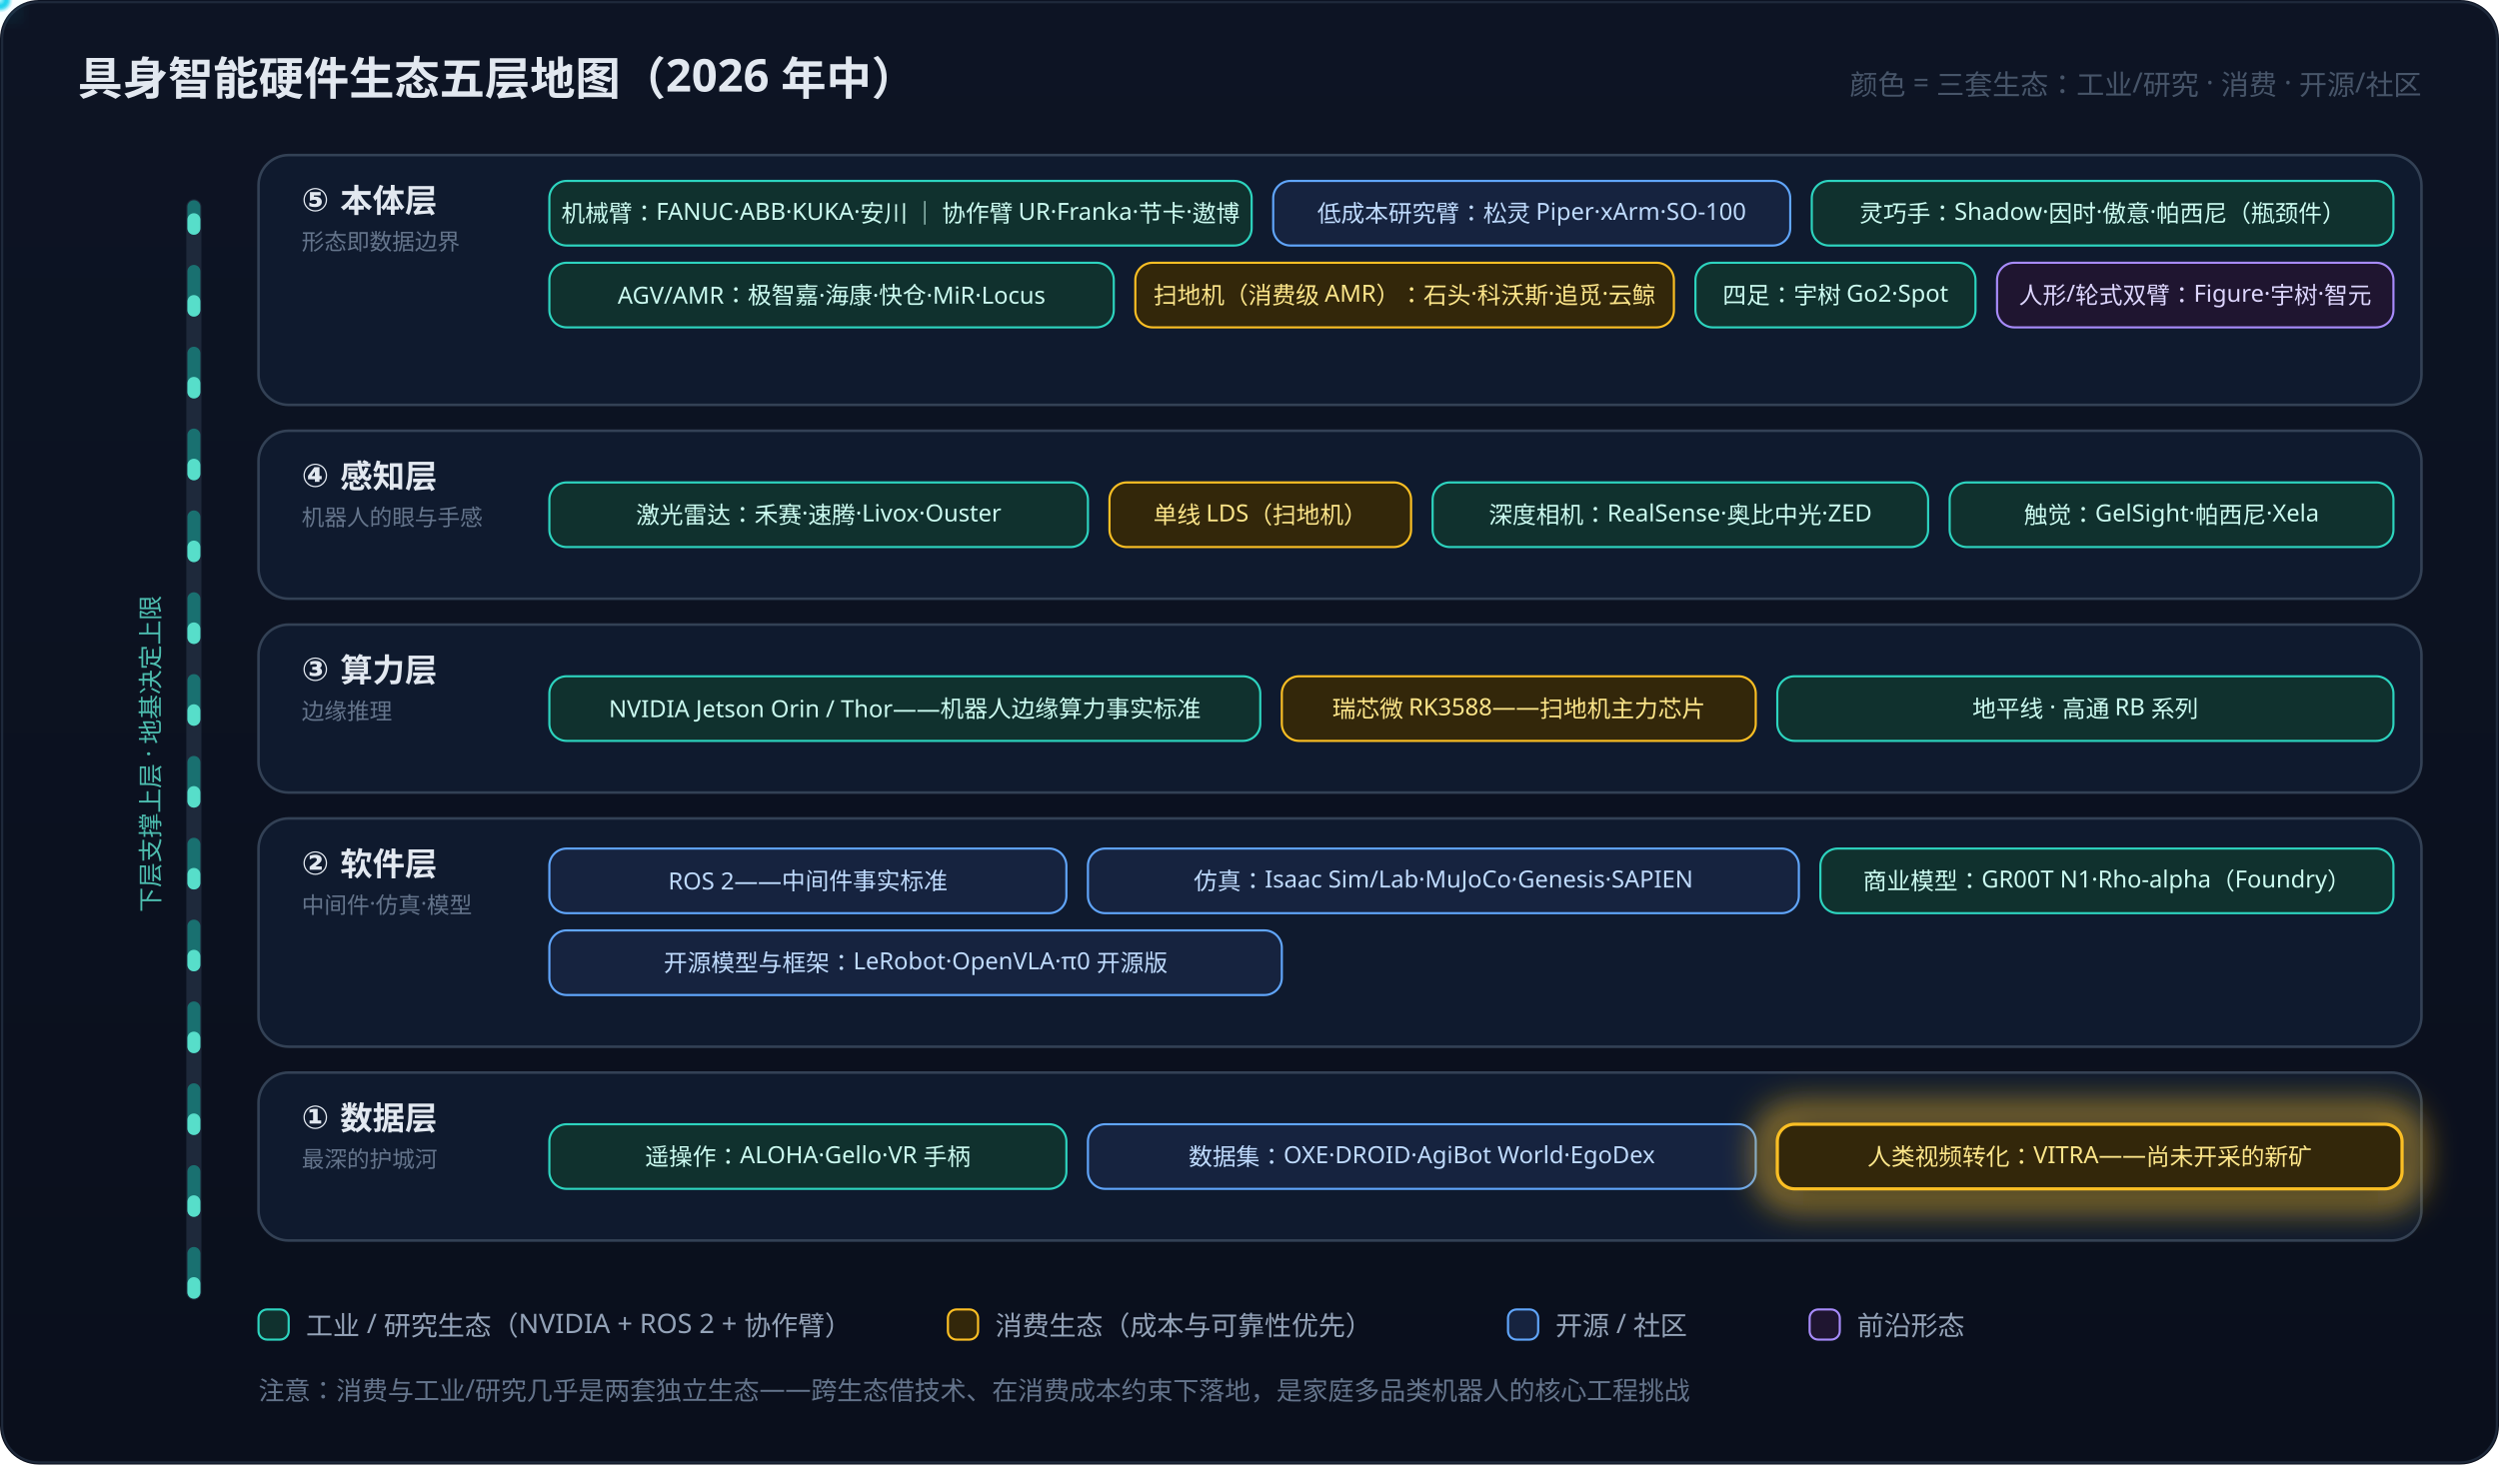
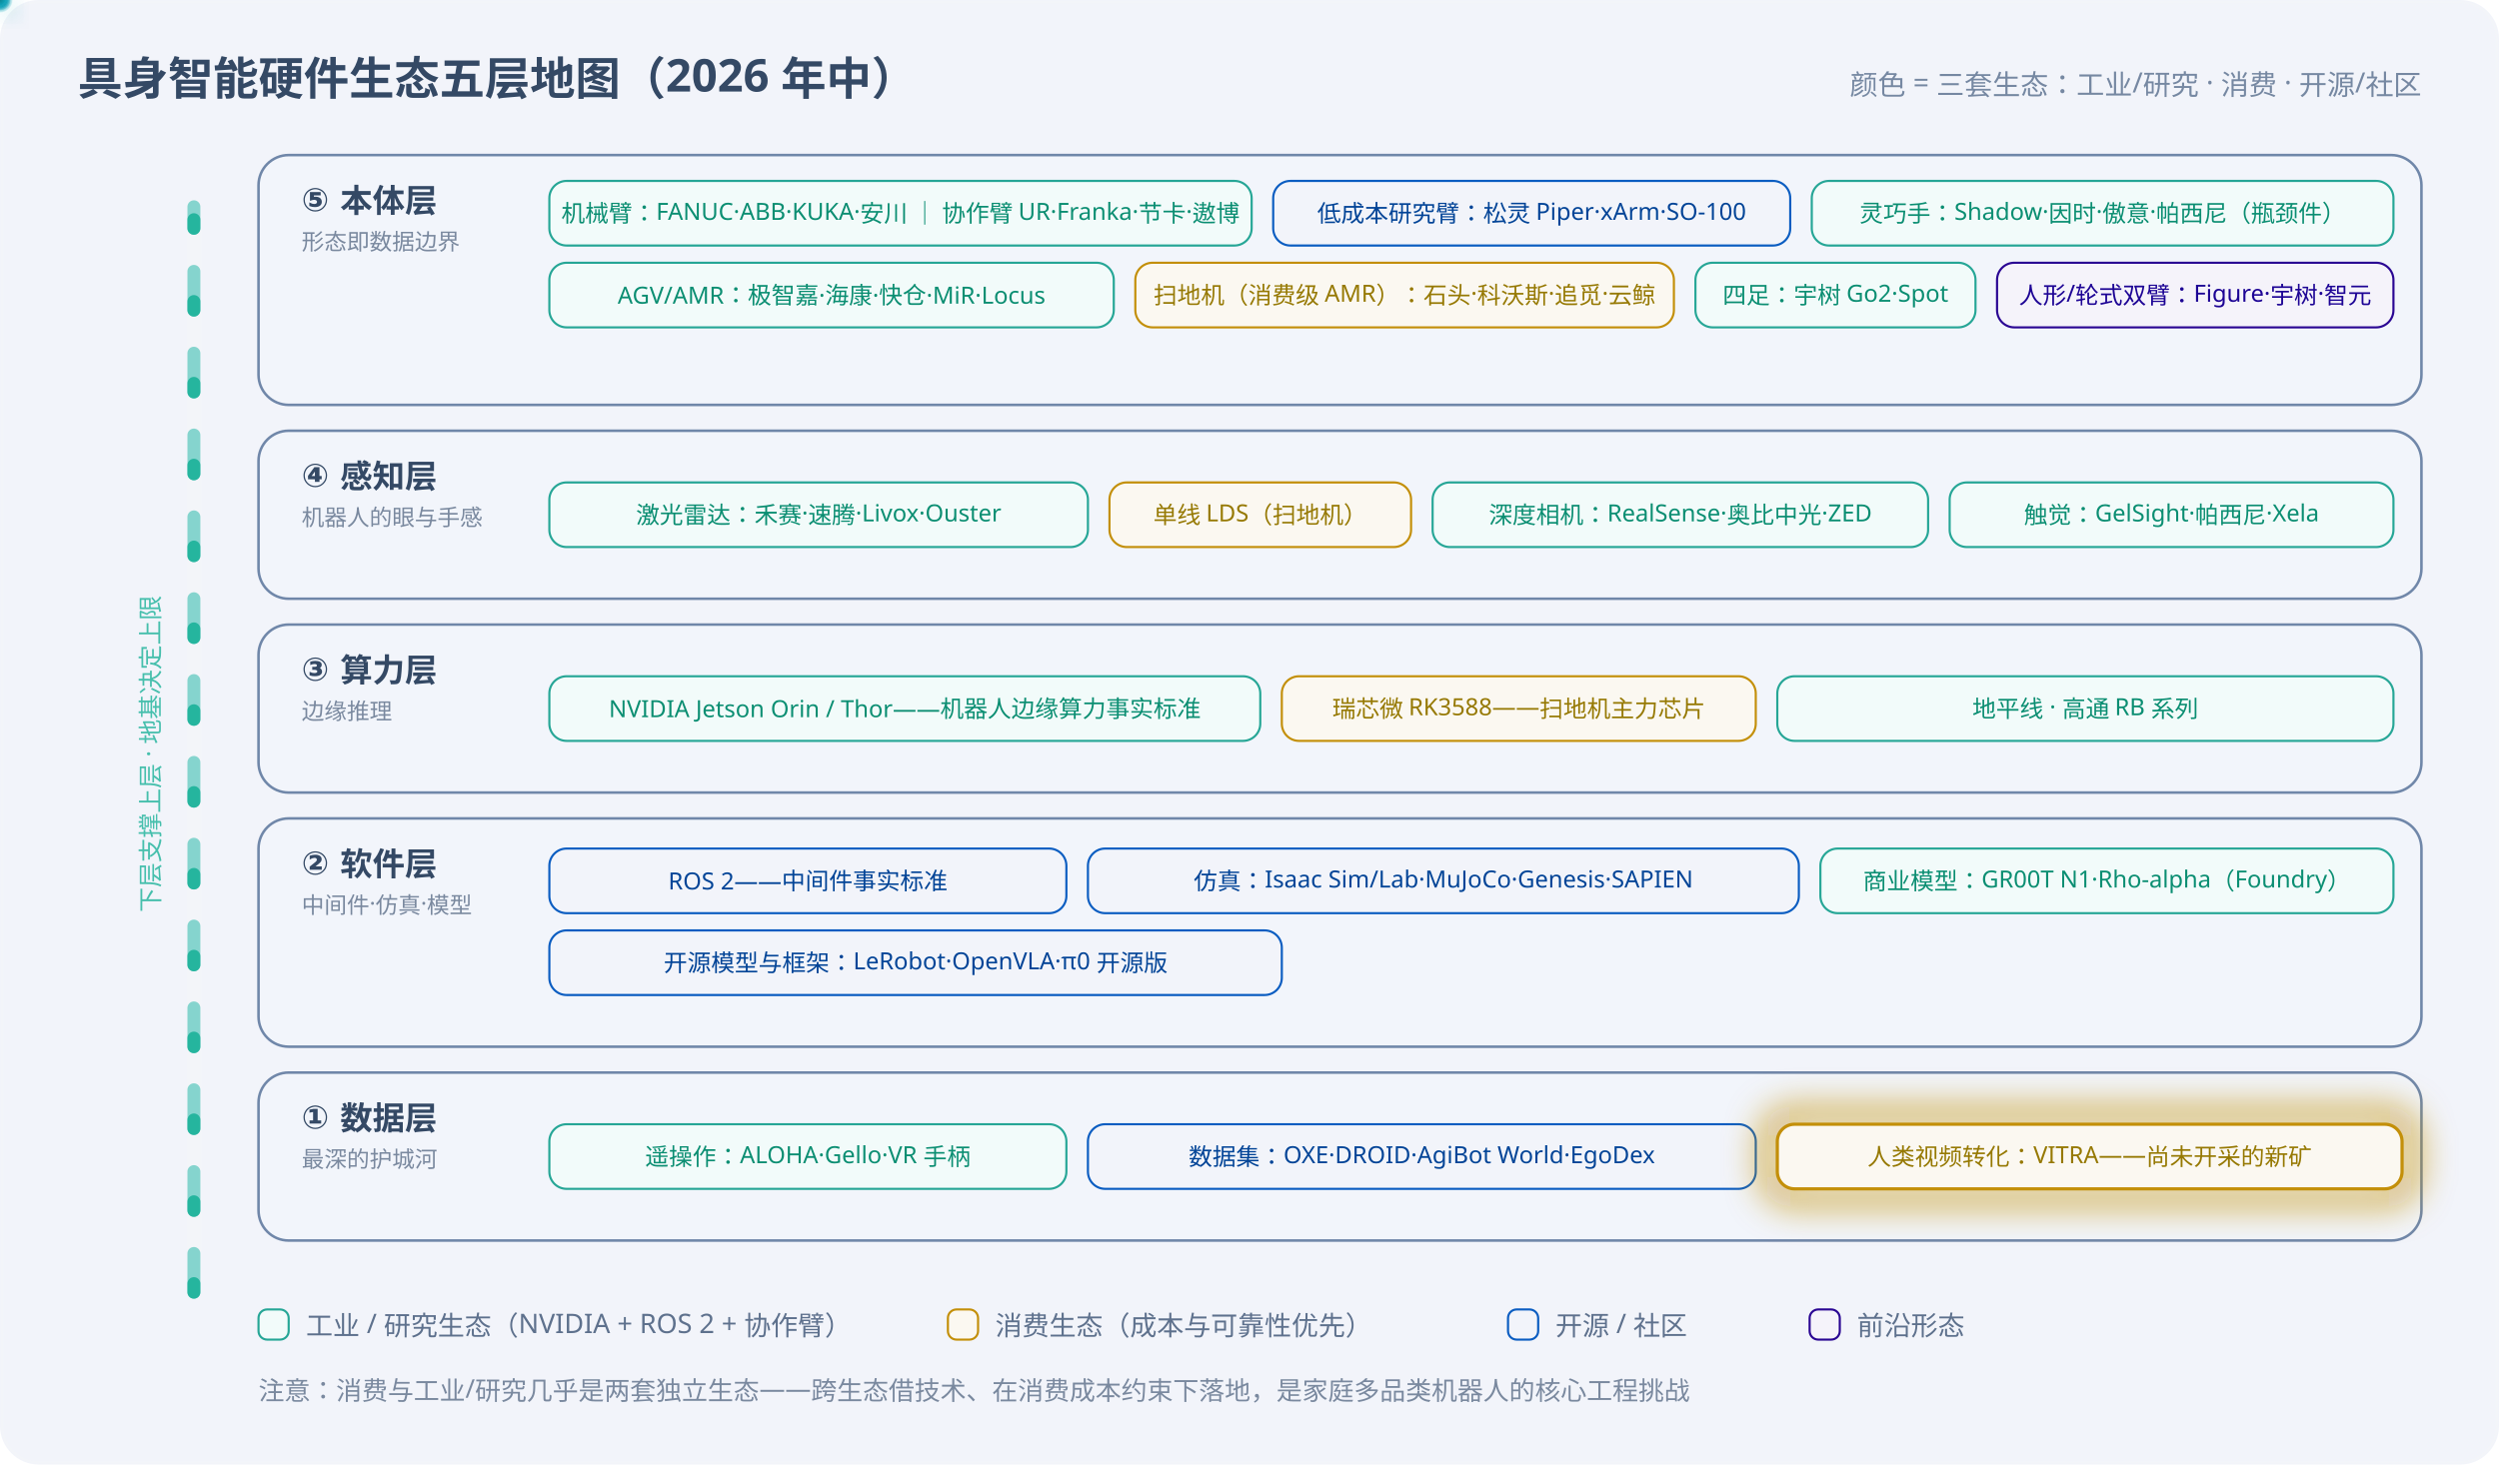
<svg xmlns="http://www.w3.org/2000/svg" width="1160" height="680" viewBox="0 0 1160 680" font-family="PingFang SC, Hiragino Sans GB, Microsoft YaHei, sans-serif">
  <defs>
    <linearGradient id="bg6" x1="0" y1="0" x2="0" y2="1">
-       <stop offset="0" stop-color="#0d1424" />
-       <stop offset="1" stop-color="#0a0f1c" />
+       <stop offset="0" stop-color="#f2f4fa" />
+       <stop offset="1" stop-color="#f2f4fa" />
    </linearGradient>
    <filter id="softGlow6" x="-60%" y="-60%" width="220%" height="220%">
      <feGaussianBlur stdDeviation="6" result="b" />
      <feMerge>
        <feMergeNode in="b" />
        <feMergeNode in="SourceGraphic" />
      </feMerge>
    </filter>
    <filter id="haloBlur6" x="-60%" y="-60%" width="220%" height="220%">
      <feGaussianBlur stdDeviation="8" />
    </filter>
    <radialGradient id="pTeal6" cx="0.5" cy="0.5" r="0.5">
-       <stop offset="0" stop-color="#a5f3fc" />
-       <stop offset="0.5" stop-color="#22d3ee" />
-       <stop offset="1" stop-color="#22d3ee" stop-opacity="0" />
+       <stop offset="0" stop-color="#058594" />
+       <stop offset="0.5" stop-color="#13a3b9" />
+       <stop offset="1" stop-color="#13a3b9" stop-opacity="0" />
    </radialGradient>
  </defs>
  <style>
    @keyframes flowDashF { to { stroke-dashoffset: -76; } }
    @keyframes pulseF { 0%,100% { opacity: 0.12; } 50% { opacity: 0.55; } }
    @keyframes shimmerF { 0%,100% { opacity: 0.8; } 50% { opacity: 1; } }
    .flowF  { stroke-dasharray: 18 20; animation: flowDashF 1.6s linear infinite; }
    .flowF2 { stroke-dasharray: 4 34;  animation: flowDashF 1.6s linear infinite; }
    .haloF  { animation: pulseF 2s ease-in-out infinite; }
    .bandF  { animation: shimmerF 4s ease-in-out infinite; }
  </style>
  <rect width="1160" height="680" rx="18" fill="url(#bg6)" />
-   <rect x="1" y="1" width="1158" height="678" rx="17" fill="none" stroke="#1e293b" stroke-width="1" />
-   <text x="36" y="44" font-size="21" font-weight="700" fill="#e2e8f0">具身智能硬件生态五层地图（2026 年中）</text>
-   <text x="1124" y="44" font-size="13" fill="#475569" text-anchor="end">颜色 = 三套生态：工业/研究 · 消费 · 开源/社区</text>
-   <path d="M 90 600 V 96" fill="none" stroke="#1e293b" stroke-width="7" stroke-linecap="round" />
-   <path class="flowF" d="M 90 600 V 96" fill="none" stroke="#14b8a6" stroke-width="6" stroke-linecap="round" opacity="0.5" />
-   <path class="flowF2" d="M 90 600 V 96" fill="none" stroke="#5eead4" stroke-width="6" stroke-linecap="round" opacity="0.9" />
+   <rect x="1" y="1" width="1158" height="678" rx="17" fill="none" stroke="#f3f5f9" stroke-width="1" />
+   <text x="36" y="44" font-size="21" font-weight="700" fill="#344965">具身智能硬件生态五层地图（2026 年中）</text>
+   <text x="1124" y="44" font-size="13" fill="#7688a2" text-anchor="end">颜色 = 三套生态：工业/研究 · 消费 · 开源/社区</text>
+   <path d="M 90 600 V 96" fill="none" stroke="#f3f5f9" stroke-width="7" stroke-linecap="round" />
+   <path class="flowF" d="M 90 600 V 96" fill="none" stroke="#18b4a3" stroke-width="6" stroke-linecap="round" opacity="0.5" />
+   <path class="flowF2" d="M 90 600 V 96" fill="none" stroke="#1bb199" stroke-width="6" stroke-linecap="round" opacity="0.9" />
  <circle r="6" fill="url(#pTeal6)" filter="url(#softGlow6)">
    <animateMotion dur="6s" repeatCount="indefinite" path="M 90 600 V 96" />
  </circle>
  <circle r="5" fill="url(#pTeal6)" filter="url(#softGlow6)">
    <animateMotion dur="6s" begin="3s" repeatCount="indefinite" path="M 90 600 V 96" />
  </circle>
-   <text x="74" y="350" font-size="11.5" fill="#5eead4" opacity="0.8" text-anchor="middle" transform="rotate(-90 74 350)">下层支撑上层 · 地基决定上限</text>
+   <text x="74" y="350" font-size="11.5" fill="#1bb199" opacity="0.8" text-anchor="middle" transform="rotate(-90 74 350)">下层支撑上层 · 地基决定上限</text>
  <g class="bandF">
-     <rect x="120" y="72" width="1004" height="116" rx="14" fill="#0f1a2e" stroke="#334155" stroke-width="1.2" />
-     <text x="140" y="98" font-size="15" font-weight="700" fill="#e2e8f0">⑤ 本体层</text>
-     <text x="140" y="116" font-size="10.5" fill="#64748b">形态即数据边界</text>
+     <rect x="120" y="72" width="1004" height="116" rx="14" fill="#f2f5fb" stroke="#7087a9" stroke-width="1.2" />
+     <text x="140" y="98" font-size="15" font-weight="700" fill="#344965">⑤ 本体层</text>
+     <text x="140" y="116" font-size="10.5" fill="#7a899f">形态即数据边界</text>
  </g>
  <g font-size="11">
-     <rect x="255" y="84" width="326" height="30" rx="8" fill="#10312e" stroke="#2dd4bf" />
-     <text x="418" y="103" fill="#ccfbf1" text-anchor="middle">机械臂：FANUC·ABB·KUKA·安川 ｜ 协作臂 UR·Franka·节卡·遨博</text>
-     <rect x="591" y="84" width="240" height="30" rx="8" fill="#16233f" stroke="#60a5fa" />
-     <text x="711" y="103" fill="#bfdbfe" text-anchor="middle">低成本研究臂：松灵 Piper·xArm·SO-100</text>
-     <rect x="841" y="84" width="270" height="30" rx="8" fill="#10312e" stroke="#2dd4bf" />
-     <text x="976" y="103" fill="#ccfbf1" text-anchor="middle">灵巧手：Shadow·因时·傲意·帕西尼（瓶颈件）</text>
+     <rect x="255" y="84" width="326" height="30" rx="8" fill="#f2fbfa" stroke="#26a696" />
+     <text x="418" y="103" fill="#0b8e72" text-anchor="middle">机械臂：FANUC·ABB·KUKA·安川 ｜ 协作臂 UR·Franka·节卡·遨博</text>
+     <rect x="591" y="84" width="240" height="30" rx="8" fill="#f2f4fa" stroke="#0b5dc1" />
+     <text x="711" y="103" fill="#024497" text-anchor="middle">低成本研究臂：松灵 Piper·xArm·SO-100</text>
+     <rect x="841" y="84" width="270" height="30" rx="8" fill="#f2fbfa" stroke="#26a696" />
+     <text x="976" y="103" fill="#0b8e72" text-anchor="middle">灵巧手：Shadow·因时·傲意·帕西尼（瓶颈件）</text>
  </g>
  <g font-size="11">
-     <rect x="255" y="122" width="262" height="30" rx="8" fill="#10312e" stroke="#2dd4bf" />
-     <text x="386" y="141" fill="#ccfbf1" text-anchor="middle">AGV/AMR：极智嘉·海康·快仓·MiR·Locus</text>
-     <rect x="527" y="122" width="250" height="30" rx="8" fill="#33270a" stroke="#fbbf24" />
-     <text x="652" y="141" fill="#fde68a" text-anchor="middle">扫地机（消费级 AMR）：石头·科沃斯·追觅·云鲸</text>
-     <rect x="787" y="122" width="130" height="30" rx="8" fill="#10312e" stroke="#2dd4bf" />
-     <text x="852" y="141" fill="#ccfbf1" text-anchor="middle">四足：宇树 Go2·Spot</text>
-     <rect x="927" y="122" width="184" height="30" rx="8" fill="#1f1530" stroke="#a78bfa" />
-     <text x="1019" y="141" fill="#ddd6fe" text-anchor="middle">人形/轮式双臂：Figure·宇树·智元</text>
+     <rect x="255" y="122" width="262" height="30" rx="8" fill="#f2fbfa" stroke="#26a696" />
+     <text x="386" y="141" fill="#0b8e72" text-anchor="middle">AGV/AMR：极智嘉·海康·快仓·MiR·Locus</text>
+     <rect x="527" y="122" width="250" height="30" rx="8" fill="#fbf8f1" stroke="#c38f09" />
+     <text x="652" y="141" fill="#967903" text-anchor="middle">扫地机（消费级 AMR）：石头·科沃斯·追觅·云鲸</text>
+     <rect x="787" y="122" width="130" height="30" rx="8" fill="#f2fbfa" stroke="#26a696" />
+     <text x="852" y="141" fill="#0b8e72" text-anchor="middle">四足：宇树 Go2·Spot</text>
+     <rect x="927" y="122" width="184" height="30" rx="8" fill="#f5f3fa" stroke="#2a0693" />
+     <text x="1019" y="141" fill="#1d0495" text-anchor="middle">人形/轮式双臂：Figure·宇树·智元</text>
  </g>
  <g class="bandF">
-     <rect x="120" y="200" width="1004" height="78" rx="14" fill="#0f1a2e" stroke="#334155" stroke-width="1.2" />
-     <text x="140" y="226" font-size="15" font-weight="700" fill="#e2e8f0">④ 感知层</text>
-     <text x="140" y="244" font-size="10.5" fill="#64748b">机器人的眼与手感</text>
+     <rect x="120" y="200" width="1004" height="78" rx="14" fill="#f2f5fb" stroke="#7087a9" stroke-width="1.2" />
+     <text x="140" y="226" font-size="15" font-weight="700" fill="#344965">④ 感知层</text>
+     <text x="140" y="244" font-size="10.5" fill="#7a899f">机器人的眼与手感</text>
  </g>
  <g font-size="11">
-     <rect x="255" y="224" width="250" height="30" rx="8" fill="#10312e" stroke="#2dd4bf" />
-     <text x="380" y="243" fill="#ccfbf1" text-anchor="middle">激光雷达：禾赛·速腾·Livox·Ouster</text>
-     <rect x="515" y="224" width="140" height="30" rx="8" fill="#33270a" stroke="#fbbf24" />
-     <text x="585" y="243" fill="#fde68a" text-anchor="middle">单线 LDS（扫地机）</text>
-     <rect x="665" y="224" width="230" height="30" rx="8" fill="#10312e" stroke="#2dd4bf" />
-     <text x="780" y="243" fill="#ccfbf1" text-anchor="middle">深度相机：RealSense·奥比中光·ZED</text>
-     <rect x="905" y="224" width="206" height="30" rx="8" fill="#10312e" stroke="#2dd4bf" />
-     <text x="1008" y="243" fill="#ccfbf1" text-anchor="middle">触觉：GelSight·帕西尼·Xela</text>
+     <rect x="255" y="224" width="250" height="30" rx="8" fill="#f2fbfa" stroke="#26a696" />
+     <text x="380" y="243" fill="#0b8e72" text-anchor="middle">激光雷达：禾赛·速腾·Livox·Ouster</text>
+     <rect x="515" y="224" width="140" height="30" rx="8" fill="#fbf8f1" stroke="#c38f09" />
+     <text x="585" y="243" fill="#967903" text-anchor="middle">单线 LDS（扫地机）</text>
+     <rect x="665" y="224" width="230" height="30" rx="8" fill="#f2fbfa" stroke="#26a696" />
+     <text x="780" y="243" fill="#0b8e72" text-anchor="middle">深度相机：RealSense·奥比中光·ZED</text>
+     <rect x="905" y="224" width="206" height="30" rx="8" fill="#f2fbfa" stroke="#26a696" />
+     <text x="1008" y="243" fill="#0b8e72" text-anchor="middle">触觉：GelSight·帕西尼·Xela</text>
  </g>
  <g class="bandF">
-     <rect x="120" y="290" width="1004" height="78" rx="14" fill="#0f1a2e" stroke="#334155" stroke-width="1.2" />
-     <text x="140" y="316" font-size="15" font-weight="700" fill="#e2e8f0">③ 算力层</text>
-     <text x="140" y="334" font-size="10.5" fill="#64748b">边缘推理</text>
+     <rect x="120" y="290" width="1004" height="78" rx="14" fill="#f2f5fb" stroke="#7087a9" stroke-width="1.2" />
+     <text x="140" y="316" font-size="15" font-weight="700" fill="#344965">③ 算力层</text>
+     <text x="140" y="334" font-size="10.5" fill="#7a899f">边缘推理</text>
  </g>
  <g font-size="11">
-     <rect x="255" y="314" width="330" height="30" rx="8" fill="#10312e" stroke="#2dd4bf" />
-     <text x="420" y="333" fill="#ccfbf1" text-anchor="middle">NVIDIA Jetson Orin / Thor——机器人边缘算力事实标准</text>
-     <rect x="595" y="314" width="220" height="30" rx="8" fill="#33270a" stroke="#fbbf24" />
-     <text x="705" y="333" fill="#fde68a" text-anchor="middle">瑞芯微 RK3588——扫地机主力芯片</text>
-     <rect x="825" y="314" width="286" height="30" rx="8" fill="#10312e" stroke="#2dd4bf" />
-     <text x="968" y="333" fill="#ccfbf1" text-anchor="middle">地平线 · 高通 RB 系列</text>
+     <rect x="255" y="314" width="330" height="30" rx="8" fill="#f2fbfa" stroke="#26a696" />
+     <text x="420" y="333" fill="#0b8e72" text-anchor="middle">NVIDIA Jetson Orin / Thor——机器人边缘算力事实标准</text>
+     <rect x="595" y="314" width="220" height="30" rx="8" fill="#fbf8f1" stroke="#c38f09" />
+     <text x="705" y="333" fill="#967903" text-anchor="middle">瑞芯微 RK3588——扫地机主力芯片</text>
+     <rect x="825" y="314" width="286" height="30" rx="8" fill="#f2fbfa" stroke="#26a696" />
+     <text x="968" y="333" fill="#0b8e72" text-anchor="middle">地平线 · 高通 RB 系列</text>
  </g>
  <g class="bandF">
-     <rect x="120" y="380" width="1004" height="106" rx="14" fill="#0f1a2e" stroke="#334155" stroke-width="1.2" />
-     <text x="140" y="406" font-size="15" font-weight="700" fill="#e2e8f0">② 软件层</text>
-     <text x="140" y="424" font-size="10.5" fill="#64748b">中间件·仿真·模型</text>
+     <rect x="120" y="380" width="1004" height="106" rx="14" fill="#f2f5fb" stroke="#7087a9" stroke-width="1.2" />
+     <text x="140" y="406" font-size="15" font-weight="700" fill="#344965">② 软件层</text>
+     <text x="140" y="424" font-size="10.5" fill="#7a899f">中间件·仿真·模型</text>
  </g>
  <g font-size="11">
-     <rect x="255" y="394" width="240" height="30" rx="8" fill="#16233f" stroke="#60a5fa" />
-     <text x="375" y="413" fill="#bfdbfe" text-anchor="middle">ROS 2——中间件事实标准</text>
-     <rect x="505" y="394" width="330" height="30" rx="8" fill="#16233f" stroke="#60a5fa" />
-     <text x="670" y="413" fill="#bfdbfe" text-anchor="middle">仿真：Isaac Sim/Lab·MuJoCo·Genesis·SAPIEN</text>
-     <rect x="845" y="394" width="266" height="30" rx="8" fill="#10312e" stroke="#2dd4bf" />
-     <text x="978" y="413" fill="#ccfbf1" text-anchor="middle">商业模型：GR00T N1·Rho-alpha（Foundry）</text>
-     <rect x="255" y="432" width="340" height="30" rx="8" fill="#16233f" stroke="#60a5fa" />
-     <text x="425" y="451" fill="#bfdbfe" text-anchor="middle">开源模型与框架：LeRobot·OpenVLA·π0 开源版</text>
+     <rect x="255" y="394" width="240" height="30" rx="8" fill="#f2f4fa" stroke="#0b5dc1" />
+     <text x="375" y="413" fill="#024497" text-anchor="middle">ROS 2——中间件事实标准</text>
+     <rect x="505" y="394" width="330" height="30" rx="8" fill="#f2f4fa" stroke="#0b5dc1" />
+     <text x="670" y="413" fill="#024497" text-anchor="middle">仿真：Isaac Sim/Lab·MuJoCo·Genesis·SAPIEN</text>
+     <rect x="845" y="394" width="266" height="30" rx="8" fill="#f2fbfa" stroke="#26a696" />
+     <text x="978" y="413" fill="#0b8e72" text-anchor="middle">商业模型：GR00T N1·Rho-alpha（Foundry）</text>
+     <rect x="255" y="432" width="340" height="30" rx="8" fill="#f2f4fa" stroke="#0b5dc1" />
+     <text x="425" y="451" fill="#024497" text-anchor="middle">开源模型与框架：LeRobot·OpenVLA·π0 开源版</text>
  </g>
  <g class="bandF">
-     <rect x="120" y="498" width="1004" height="78" rx="14" fill="#0f1a2e" stroke="#334155" stroke-width="1.2" />
-     <text x="140" y="524" font-size="15" font-weight="700" fill="#e2e8f0">① 数据层</text>
-     <text x="140" y="542" font-size="10.5" fill="#64748b">最深的护城河</text>
+     <rect x="120" y="498" width="1004" height="78" rx="14" fill="#f2f5fb" stroke="#7087a9" stroke-width="1.2" />
+     <text x="140" y="524" font-size="15" font-weight="700" fill="#344965">① 数据层</text>
+     <text x="140" y="542" font-size="10.5" fill="#7a899f">最深的护城河</text>
  </g>
  <g font-size="11">
-     <rect x="255" y="522" width="240" height="30" rx="8" fill="#10312e" stroke="#2dd4bf" />
-     <text x="375" y="541" fill="#ccfbf1" text-anchor="middle">遥操作：ALOHA·Gello·VR 手柄</text>
-     <rect x="505" y="522" width="310" height="30" rx="8" fill="#16233f" stroke="#60a5fa" />
-     <text x="660" y="541" fill="#bfdbfe" text-anchor="middle">数据集：OXE·DROID·AgiBot World·EgoDex</text>
-     <rect class="haloF" x="821" y="518" width="298" height="38" rx="11" fill="none" stroke="#fbbf24" stroke-width="7" filter="url(#haloBlur6)" />
-     <rect x="825" y="522" width="290" height="30" rx="8" fill="#33270a" stroke="#fbbf24" stroke-width="1.5" />
-     <text x="970" y="541" fill="#fde68a" text-anchor="middle">人类视频转化：VITRA——尚未开采的新矿</text>
+     <rect x="255" y="522" width="240" height="30" rx="8" fill="#f2fbfa" stroke="#26a696" />
+     <text x="375" y="541" fill="#0b8e72" text-anchor="middle">遥操作：ALOHA·Gello·VR 手柄</text>
+     <rect x="505" y="522" width="310" height="30" rx="8" fill="#f2f4fa" stroke="#0b5dc1" />
+     <text x="660" y="541" fill="#024497" text-anchor="middle">数据集：OXE·DROID·AgiBot World·EgoDex</text>
+     <rect class="haloF" x="821" y="518" width="298" height="38" rx="11" fill="none" stroke="#c38f09" stroke-width="7" filter="url(#haloBlur6)" />
+     <rect x="825" y="522" width="290" height="30" rx="8" fill="#fbf8f1" stroke="#c38f09" stroke-width="1.5" />
+     <text x="970" y="541" fill="#967903" text-anchor="middle">人类视频转化：VITRA——尚未开采的新矿</text>
  </g>
  <g font-size="12.5">
-     <rect x="120" y="608" width="14" height="14" rx="4" fill="#10312e" stroke="#2dd4bf" />
-     <text x="142" y="620" fill="#94a3b8">工业 / 研究生态（NVIDIA + ROS 2 + 协作臂）</text>
-     <rect x="440" y="608" width="14" height="14" rx="4" fill="#33270a" stroke="#fbbf24" />
-     <text x="462" y="620" fill="#94a3b8">消费生态（成本与可靠性优先）</text>
-     <rect x="700" y="608" width="14" height="14" rx="4" fill="#16233f" stroke="#60a5fa" />
-     <text x="722" y="620" fill="#94a3b8">开源 / 社区</text>
-     <rect x="840" y="608" width="14" height="14" rx="4" fill="#1f1530" stroke="#a78bfa" />
-     <text x="862" y="620" fill="#94a3b8">前沿形态</text>
-     <text x="120" y="650" font-size="12" fill="#64748b">注意：消费与工业/研究几乎是两套独立生态——跨生态借技术、在消费成本约束下落地，是家庭多品类机器人的核心工程挑战</text>
+     <rect x="120" y="608" width="14" height="14" rx="4" fill="#f2fbfa" stroke="#26a696" />
+     <text x="142" y="620" fill="#5e718d">工业 / 研究生态（NVIDIA + ROS 2 + 协作臂）</text>
+     <rect x="440" y="608" width="14" height="14" rx="4" fill="#fbf8f1" stroke="#c38f09" />
+     <text x="462" y="620" fill="#5e718d">消费生态（成本与可靠性优先）</text>
+     <rect x="700" y="608" width="14" height="14" rx="4" fill="#f2f4fa" stroke="#0b5dc1" />
+     <text x="722" y="620" fill="#5e718d">开源 / 社区</text>
+     <rect x="840" y="608" width="14" height="14" rx="4" fill="#f5f3fa" stroke="#2a0693" />
+     <text x="862" y="620" fill="#5e718d">前沿形态</text>
+     <text x="120" y="650" font-size="12" fill="#7a899f">注意：消费与工业/研究几乎是两套独立生态——跨生态借技术、在消费成本约束下落地，是家庭多品类机器人的核心工程挑战</text>
  </g>
</svg>
